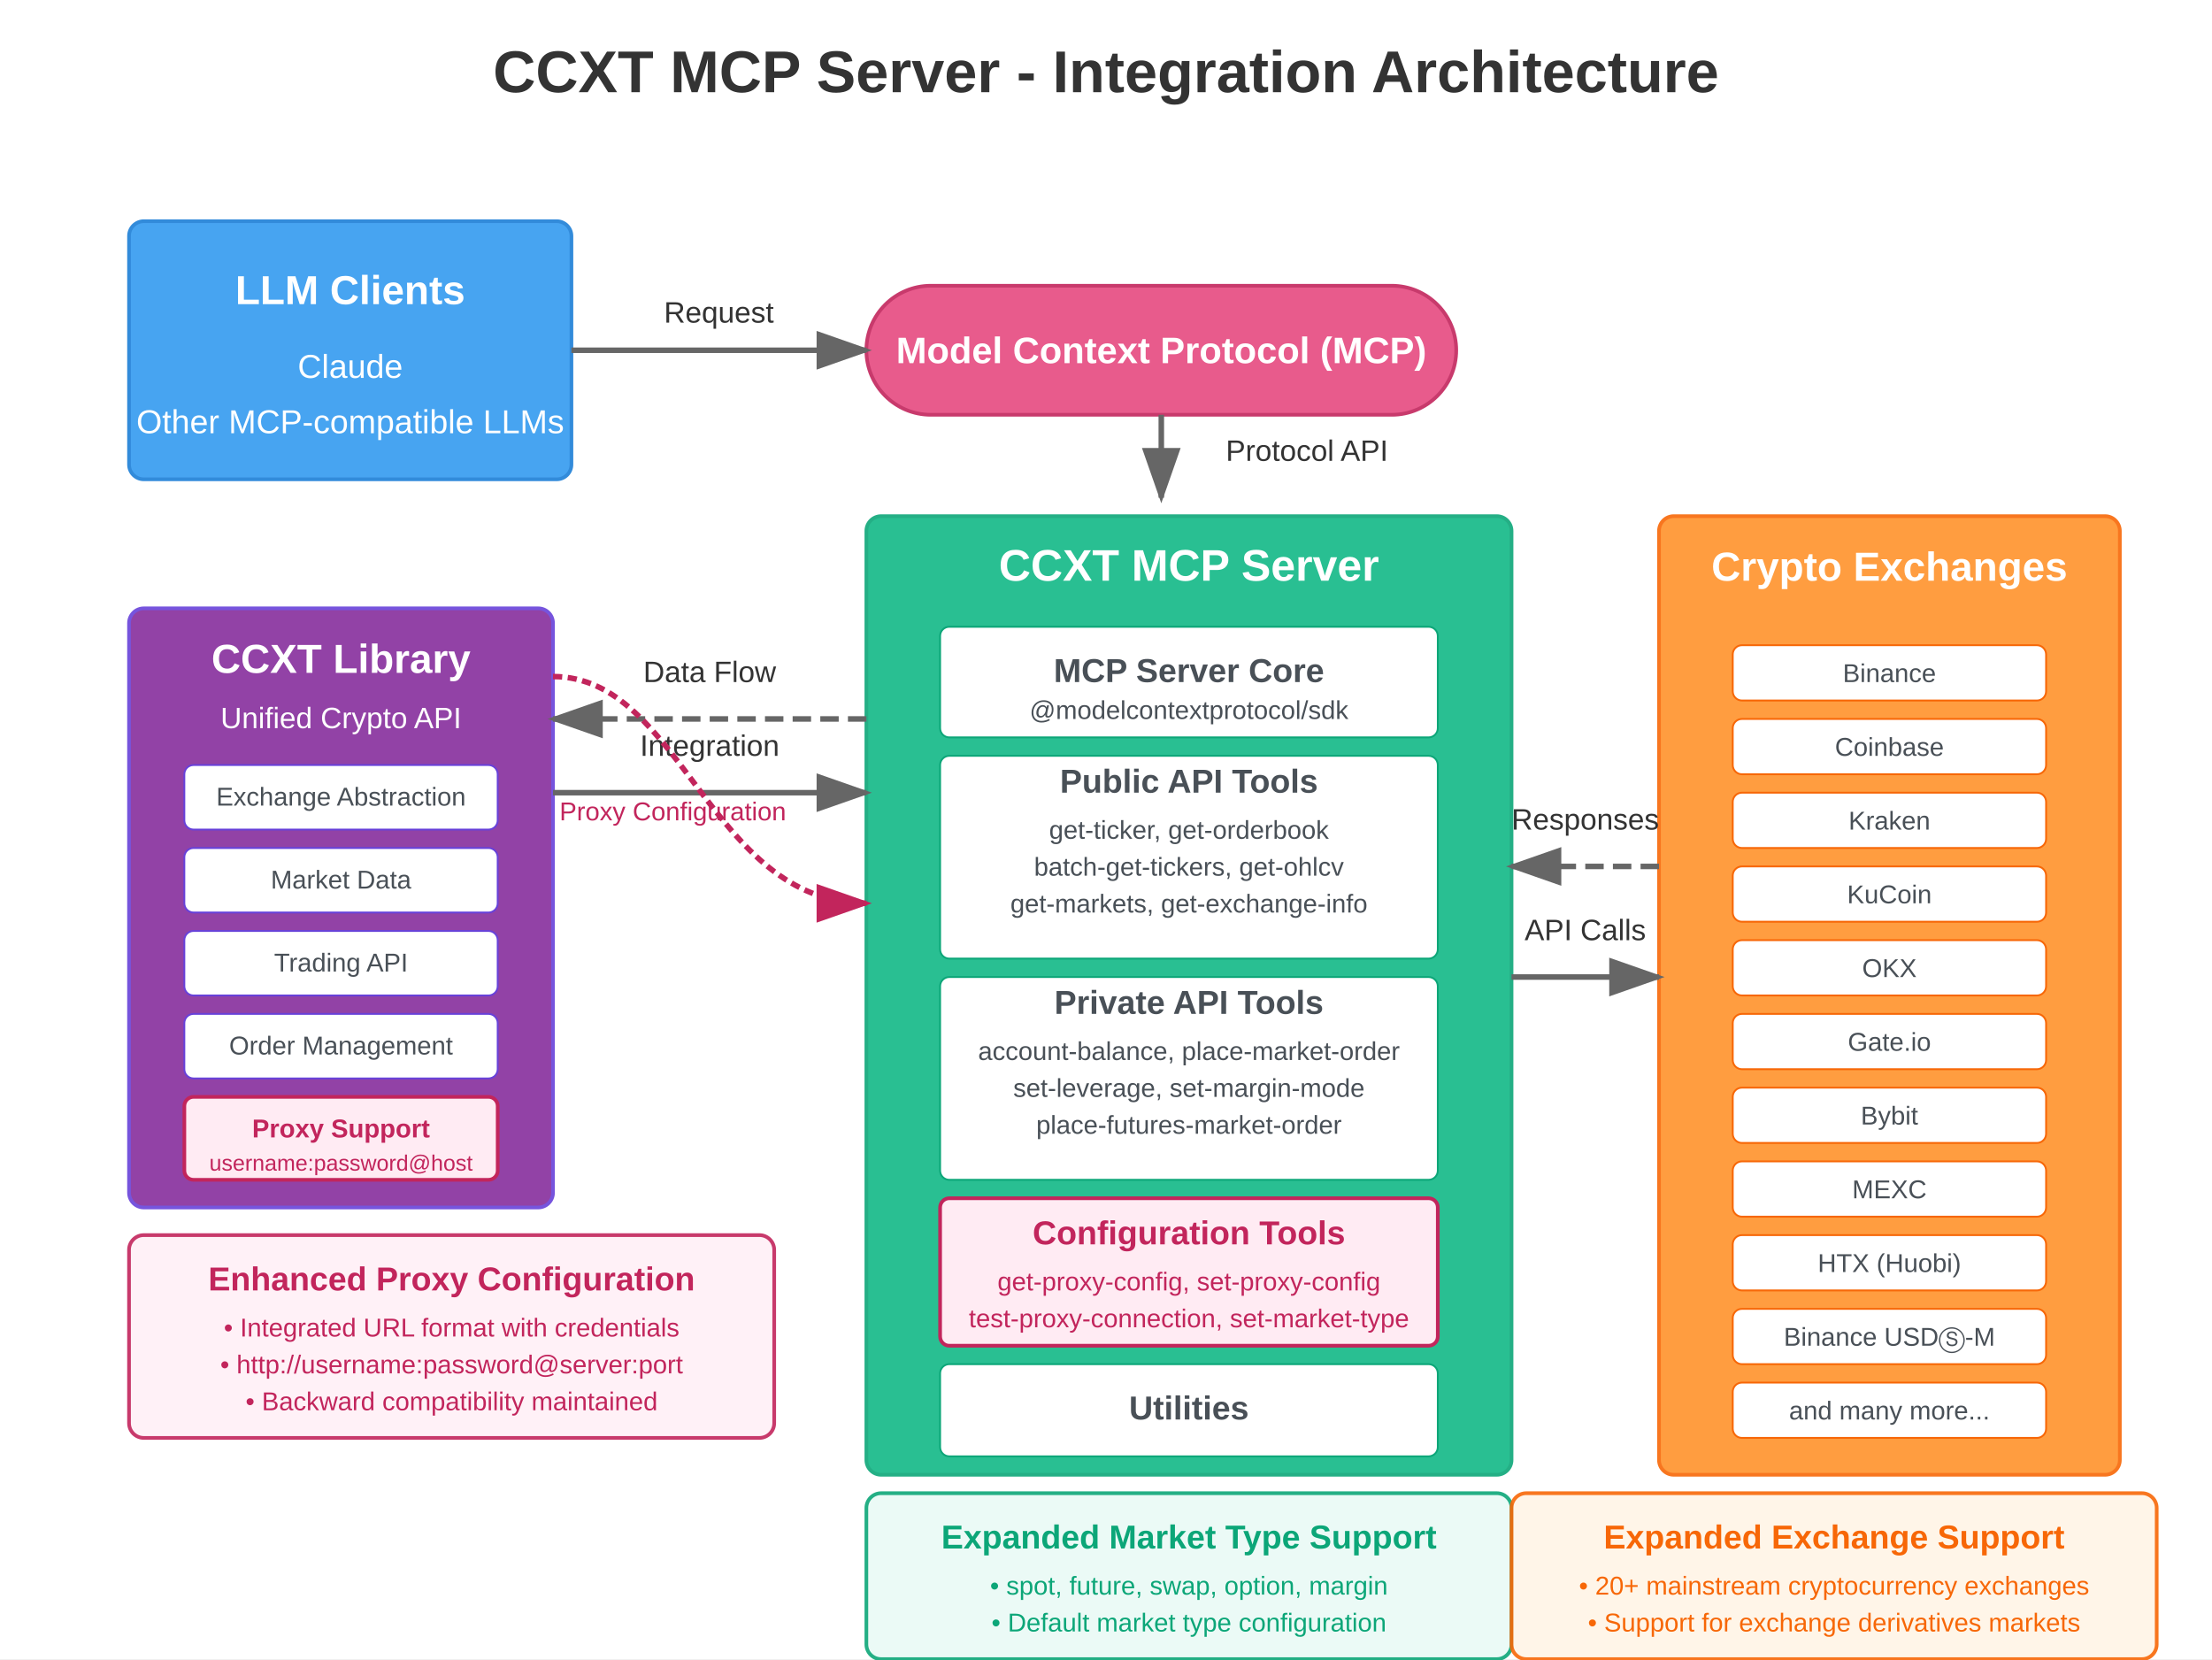
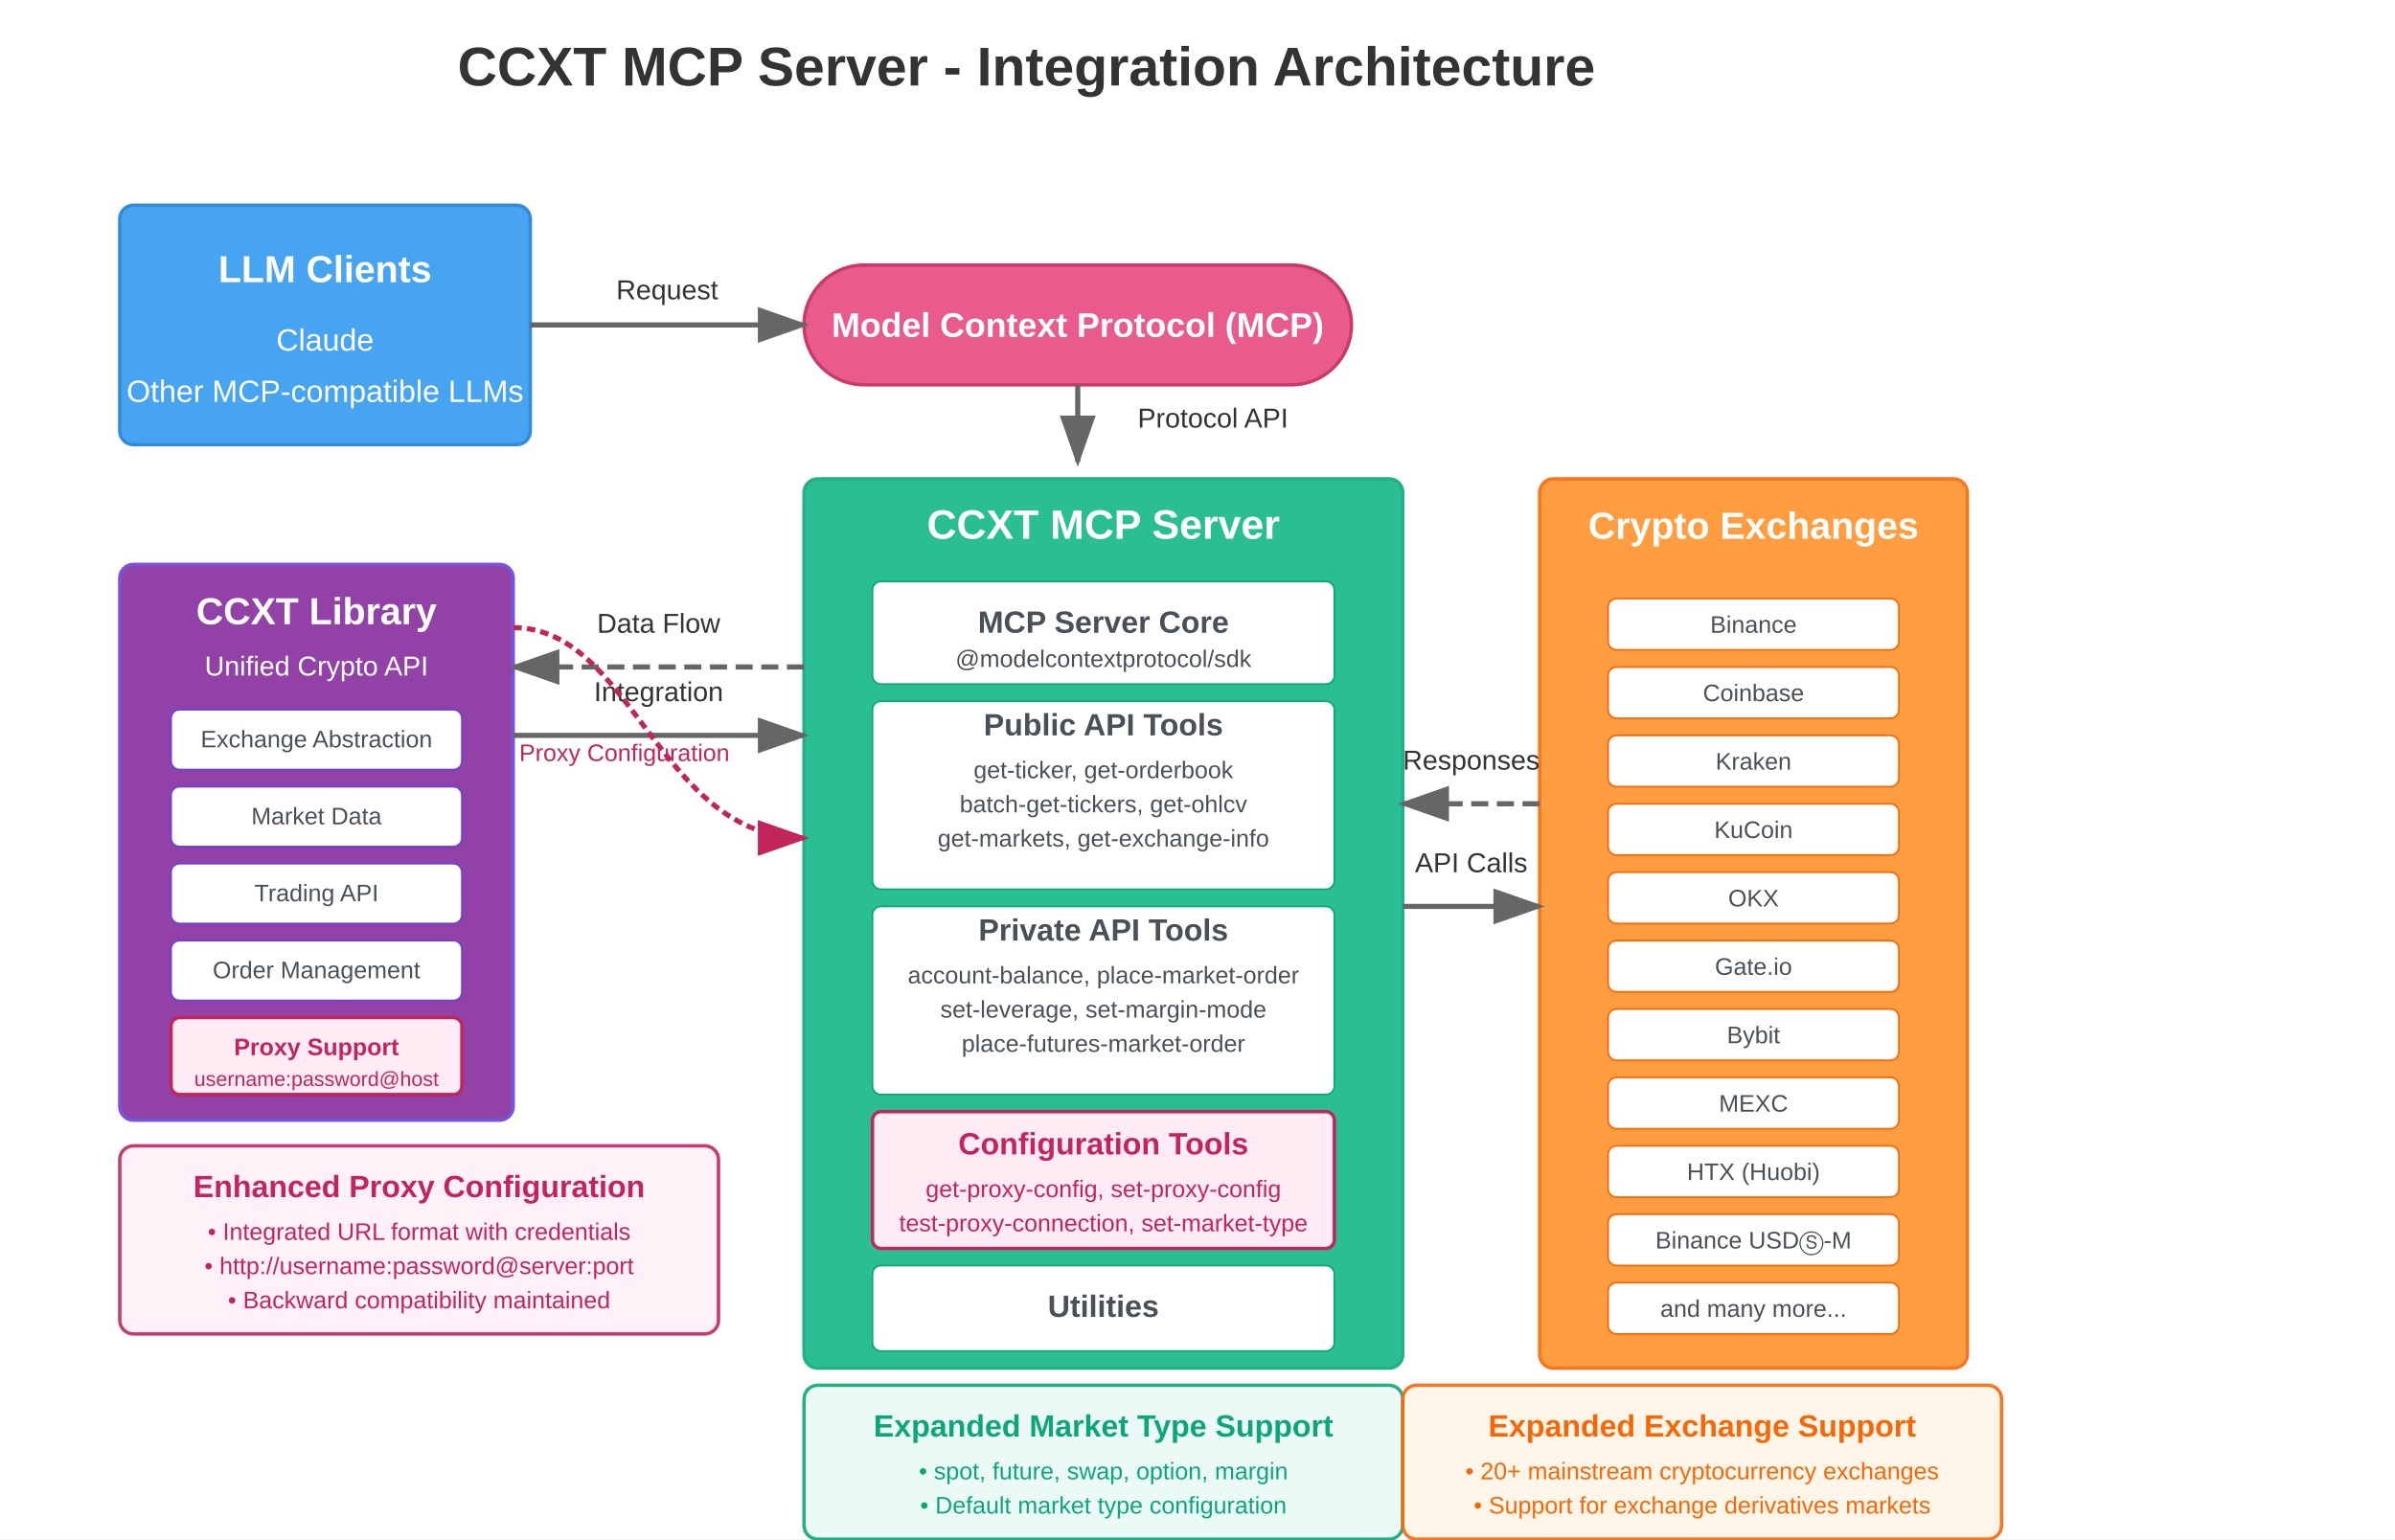
- <svg xmlns="http://www.w3.org/2000/svg" viewBox="0 0 1200 900">
-   <rect width="1200" height="900" fill="#ffffff" />
+ <svg xmlns="http://www.w3.org/2000/svg" viewBox="0 0 1400 900">
+   <rect width="1400" height="900" fill="#ffffff" />
  <text x="600" y="50" text-anchor="middle" font-family="Arial, sans-serif" font-size="32" font-weight="bold" fill="#333">CCXT MCP Server - Integration Architecture</text>
  <g transform="translate(30, 80)">
    <g transform="translate(40, 40)">
      <rect x="0" y="0" width="240" height="140" rx="8" ry="8" fill="#339af0" stroke="#1c7ed6" stroke-width="2" opacity="0.9" />
      <text x="120" y="45" text-anchor="middle" font-family="Arial, sans-serif" font-size="22" font-weight="bold" fill="#fff">LLM Clients</text>
      <text x="120" y="85" text-anchor="middle" font-family="Arial, sans-serif" font-size="18" fill="#fff">Claude</text>
      <text x="120" y="115" text-anchor="middle" font-family="Arial, sans-serif" font-size="18" fill="#fff">Other MCP-compatible LLMs</text>
    </g>
    <g transform="translate(440, 75)">
      <rect x="0" y="0" width="320" height="70" rx="35" ry="35" fill="#e64980" stroke="#c2255c" stroke-width="2" opacity="0.9" />
      <text x="160" y="42" text-anchor="middle" font-family="Arial, sans-serif" font-size="20" font-weight="bold" fill="#fff">Model Context Protocol (MCP)</text>
    </g>
    <g transform="translate(440, 200)">
      <rect x="0" y="0" width="350" height="520" rx="8" ry="8" fill="#12b886" stroke="#0ca678" stroke-width="2" opacity="0.9" />
      <text x="175" y="35" text-anchor="middle" font-family="Arial, sans-serif" font-size="24" font-weight="bold" fill="#fff">CCXT MCP Server</text>
      <rect x="40" y="60" width="270" height="60" rx="5" ry="5" fill="#fff" stroke="#0ca678" stroke-width="1" />
      <text x="175" y="90" text-anchor="middle" font-family="Arial, sans-serif" font-size="18" font-weight="bold" fill="#495057">MCP Server Core</text>
      <text x="175" y="110" text-anchor="middle" font-family="Arial, sans-serif" font-size="14" fill="#495057">@modelcontextprotocol/sdk</text>
      <rect x="40" y="130" width="270" height="110" rx="5" ry="5" fill="#fff" stroke="#0ca678" stroke-width="1" />
      <text x="175" y="150" text-anchor="middle" font-family="Arial, sans-serif" font-size="18" font-weight="bold" fill="#495057">Public API Tools</text>
      <text x="175" y="175" text-anchor="middle" font-family="Arial, sans-serif" font-size="14" fill="#495057">get-ticker, get-orderbook</text>
      <text x="175" y="195" text-anchor="middle" font-family="Arial, sans-serif" font-size="14" fill="#495057">batch-get-tickers, get-ohlcv</text>
      <text x="175" y="215" text-anchor="middle" font-family="Arial, sans-serif" font-size="14" fill="#495057">get-markets, get-exchange-info</text>
      <rect x="40" y="250" width="270" height="110" rx="5" ry="5" fill="#fff" stroke="#0ca678" stroke-width="1" />
      <text x="175" y="270" text-anchor="middle" font-family="Arial, sans-serif" font-size="18" font-weight="bold" fill="#495057">Private API Tools</text>
      <text x="175" y="295" text-anchor="middle" font-family="Arial, sans-serif" font-size="14" fill="#495057">account-balance, place-market-order</text>
      <text x="175" y="315" text-anchor="middle" font-family="Arial, sans-serif" font-size="14" fill="#495057">set-leverage, set-margin-mode</text>
      <text x="175" y="335" text-anchor="middle" font-family="Arial, sans-serif" font-size="14" fill="#495057">place-futures-market-order</text>
      <rect x="40" y="370" width="270" height="80" rx="5" ry="5" fill="#ffebf3" stroke="#c2255c" stroke-width="2" />
      <text x="175" y="395" text-anchor="middle" font-family="Arial, sans-serif" font-size="18" font-weight="bold" fill="#c2255c">Configuration Tools</text>
      <text x="175" y="420" text-anchor="middle" font-family="Arial, sans-serif" font-size="14" fill="#c2255c">get-proxy-config, set-proxy-config</text>
      <text x="175" y="440" text-anchor="middle" font-family="Arial, sans-serif" font-size="14" fill="#c2255c">test-proxy-connection, set-market-type</text>
      <rect x="40" y="460" width="270" height="50" rx="5" ry="5" fill="#fff" stroke="#0ca678" stroke-width="1" />
      <text x="175" y="490" text-anchor="middle" font-family="Arial, sans-serif" font-size="18" font-weight="bold" fill="#495057">Utilities</text>
    </g>
    <g transform="translate(870, 200)">
      <rect x="0" y="0" width="250" height="520" rx="8" ry="8" fill="#ff922b" stroke="#f76707" stroke-width="2" opacity="0.9" />
      <text x="125" y="35" text-anchor="middle" font-family="Arial, sans-serif" font-size="22" font-weight="bold" fill="#fff">Crypto Exchanges</text>
      <g transform="translate(40, 70)">
        <rect x="0" y="0" width="170" height="30" rx="5" ry="5" fill="#fff" stroke="#f76707" stroke-width="1" />
        <text x="85" y="20" text-anchor="middle" font-family="Arial, sans-serif" font-size="14" fill="#495057">Binance</text>
        <rect x="0" y="40" width="170" height="30" rx="5" ry="5" fill="#fff" stroke="#f76707" stroke-width="1" />
        <text x="85" y="60" text-anchor="middle" font-family="Arial, sans-serif" font-size="14" fill="#495057">Coinbase</text>
        <rect x="0" y="80" width="170" height="30" rx="5" ry="5" fill="#fff" stroke="#f76707" stroke-width="1" />
        <text x="85" y="100" text-anchor="middle" font-family="Arial, sans-serif" font-size="14" fill="#495057">Kraken</text>
        <rect x="0" y="120" width="170" height="30" rx="5" ry="5" fill="#fff" stroke="#f76707" stroke-width="1" />
        <text x="85" y="140" text-anchor="middle" font-family="Arial, sans-serif" font-size="14" fill="#495057">KuCoin</text>
        <rect x="0" y="160" width="170" height="30" rx="5" ry="5" fill="#fff" stroke="#f76707" stroke-width="1" />
        <text x="85" y="180" text-anchor="middle" font-family="Arial, sans-serif" font-size="14" fill="#495057">OKX</text>
        <rect x="0" y="200" width="170" height="30" rx="5" ry="5" fill="#fff" stroke="#f76707" stroke-width="1" />
        <text x="85" y="220" text-anchor="middle" font-family="Arial, sans-serif" font-size="14" fill="#495057">Gate.io</text>
        <rect x="0" y="240" width="170" height="30" rx="5" ry="5" fill="#fff" stroke="#f76707" stroke-width="1" />
        <text x="85" y="260" text-anchor="middle" font-family="Arial, sans-serif" font-size="14" fill="#495057">Bybit</text>
        <rect x="0" y="280" width="170" height="30" rx="5" ry="5" fill="#fff" stroke="#f76707" stroke-width="1" />
        <text x="85" y="300" text-anchor="middle" font-family="Arial, sans-serif" font-size="14" fill="#495057">MEXC</text>
        <rect x="0" y="320" width="170" height="30" rx="5" ry="5" fill="#fff" stroke="#f76707" stroke-width="1" />
        <text x="85" y="340" text-anchor="middle" font-family="Arial, sans-serif" font-size="14" fill="#495057">HTX (Huobi)</text>
        <rect x="0" y="360" width="170" height="30" rx="5" ry="5" fill="#fff" stroke="#f76707" stroke-width="1" />
        <text x="85" y="380" text-anchor="middle" font-family="Arial, sans-serif" font-size="14" fill="#495057">Binance USDⓈ-M</text>
        <rect x="0" y="400" width="170" height="30" rx="5" ry="5" fill="#fff" stroke="#f76707" stroke-width="1" />
        <text x="85" y="420" text-anchor="middle" font-family="Arial, sans-serif" font-size="14" fill="#495057">and many more...</text>
      </g>
    </g>
    <g transform="translate(40, 250)">
      <rect x="0" y="0" width="230" height="325" rx="8" ry="8" fill="#862e9c" stroke="#6741d9" stroke-width="2" opacity="0.9" />
      <text x="115" y="35" text-anchor="middle" font-family="Arial, sans-serif" font-size="22" font-weight="bold" fill="#fff">CCXT Library</text>
      <text x="115" y="65" text-anchor="middle" font-family="Arial, sans-serif" font-size="16" fill="#fff">Unified Crypto API</text>
      <rect x="30" y="85" width="170" height="35" rx="5" ry="5" fill="#fff" stroke="#6741d9" stroke-width="1" />
      <text x="115" y="107" text-anchor="middle" font-family="Arial, sans-serif" font-size="14" fill="#495057">Exchange Abstraction</text>
      <rect x="30" y="130" width="170" height="35" rx="5" ry="5" fill="#fff" stroke="#6741d9" stroke-width="1" />
      <text x="115" y="152" text-anchor="middle" font-family="Arial, sans-serif" font-size="14" fill="#495057">Market Data</text>
      <rect x="30" y="175" width="170" height="35" rx="5" ry="5" fill="#fff" stroke="#6741d9" stroke-width="1" />
      <text x="115" y="197" text-anchor="middle" font-family="Arial, sans-serif" font-size="14" fill="#495057">Trading API</text>
      <rect x="30" y="220" width="170" height="35" rx="5" ry="5" fill="#fff" stroke="#6741d9" stroke-width="1" />
      <text x="115" y="242" text-anchor="middle" font-family="Arial, sans-serif" font-size="14" fill="#495057">Order Management</text>
      <rect x="30" y="265" width="170" height="45" rx="5" ry="5" fill="#ffebf3" stroke="#c2255c" stroke-width="2" />
      <text x="115" y="287" text-anchor="middle" font-family="Arial, sans-serif" font-size="14" font-weight="bold" fill="#c2255c">Proxy Support</text>
      <text x="115" y="305" text-anchor="middle" font-family="Arial, sans-serif" font-size="12" fill="#c2255c">username:password@host</text>
    </g>
    <g transform="translate(40, 590)">
      <rect x="0" y="0" width="350" height="110" rx="8" ry="8" fill="#fff0f6" stroke="#c2255c" stroke-width="2" opacity="0.9" />
      <text x="175" y="30" text-anchor="middle" font-family="Arial, sans-serif" font-size="18" font-weight="bold" fill="#c2255c">Enhanced Proxy Configuration</text>
      <text x="175" y="55" text-anchor="middle" font-family="Arial, sans-serif" font-size="14" fill="#c2255c">• Integrated URL format with credentials</text>
      <text x="175" y="75" text-anchor="middle" font-family="Arial, sans-serif" font-size="14" fill="#c2255c">• http://username:password@server:port</text>
      <text x="175" y="95" text-anchor="middle" font-family="Arial, sans-serif" font-size="14" fill="#c2255c">• Backward compatibility maintained</text>
    </g>
    <g transform="translate(440, 730)">
      <rect x="0" y="0" width="350" height="90" rx="8" ry="8" fill="#e9faf5" stroke="#0ca678" stroke-width="2" opacity="0.9" />
      <text x="175" y="30" text-anchor="middle" font-family="Arial, sans-serif" font-size="18" font-weight="bold" fill="#0ca678">Expanded Market Type Support</text>
      <text x="175" y="55" text-anchor="middle" font-family="Arial, sans-serif" font-size="14" fill="#0ca678">• spot, future, swap, option, margin</text>
      <text x="175" y="75" text-anchor="middle" font-family="Arial, sans-serif" font-size="14" fill="#0ca678">• Default market type configuration</text>
    </g>
    <g transform="translate(790, 730)">
      <rect x="0" y="0" width="350" height="90" rx="8" ry="8" fill="#fff4e6" stroke="#f76707" stroke-width="2" opacity="0.9" />
      <text x="175" y="30" text-anchor="middle" font-family="Arial, sans-serif" font-size="18" font-weight="bold" fill="#f76707">Expanded Exchange Support</text>
      <text x="175" y="55" text-anchor="middle" font-family="Arial, sans-serif" font-size="14" fill="#f76707">• 20+ mainstream cryptocurrency exchanges</text>
      <text x="175" y="75" text-anchor="middle" font-family="Arial, sans-serif" font-size="14" fill="#f76707">• Support for exchange derivatives markets</text>
    </g>
    <line x1="280" y1="110" x2="440" y2="110" stroke="#666666" stroke-width="3" marker-end="url(#arrowhead)" />
    <text x="360" y="95" text-anchor="middle" font-family="Arial, sans-serif" font-size="16" fill="#333">Request</text>
    <line x1="600" y1="145" x2="600" y2="190" stroke="#666666" stroke-width="3" marker-end="url(#arrowhead)" />
    <text x="635" y="170" text-anchor="start" font-family="Arial, sans-serif" font-size="16" fill="#333">Protocol API</text>
    <line x1="790" y1="450" x2="870" y2="450" stroke="#666666" stroke-width="3" marker-end="url(#arrowhead)" />
    <text x="830" y="430" text-anchor="middle" font-family="Arial, sans-serif" font-size="16" fill="#333">API Calls</text>
    <line x1="270" y1="350" x2="440" y2="350" stroke="#666666" stroke-width="3" marker-end="url(#arrowhead)" />
    <text x="355" y="330" text-anchor="middle" font-family="Arial, sans-serif" font-size="16" fill="#333">Integration</text>
    <line x1="870" y1="390" x2="790" y2="390" stroke="#666666" stroke-width="3" stroke-dasharray="10,5" marker-end="url(#arrowhead)" />
    <text x="830" y="370" text-anchor="middle" font-family="Arial, sans-serif" font-size="16" fill="#333">Responses</text>
    <line x1="440" y1="310" x2="270" y2="310" stroke="#666666" stroke-width="3" stroke-dasharray="10,5" marker-end="url(#arrowhead)" />
    <text x="355" y="290" text-anchor="middle" font-family="Arial, sans-serif" font-size="16" fill="#333">Data Flow</text>
    <path d="M 270 287 C 340 287, 355 410, 440 410" stroke="#c2255c" stroke-width="3" stroke-dasharray="5,3" marker-end="url(#proxyarrow)" fill="none" />
    <text x="335" y="365" text-anchor="middle" font-family="Arial, sans-serif" font-size="14" fill="#c2255c">Proxy Configuration</text>
    <g transform="translate(40, 830)">
      <rect x="0" y="0" width="1080" height="50" rx="8" ry="8" fill="#f8f9fa" stroke="#ced4da" stroke-width="2" />
      <text x="540" y="30" text-anchor="middle" font-family="Arial, sans-serif" font-size="16" fill="#495057">Enhanced proxy configuration with integrated URL format support</text>
    </g>
  </g>
  <defs>
    <marker id="arrowhead" markerWidth="10" markerHeight="7" refX="9" refY="3.5" orient="auto">
      <polygon points="0 0, 10 3.5, 0 7" fill="#666666" />
    </marker>
    <marker id="proxyarrow" markerWidth="10" markerHeight="7" refX="9" refY="3.5" orient="auto">
      <polygon points="0 0, 10 3.5, 0 7" fill="#c2255c" />
    </marker>
  </defs>
</svg>
